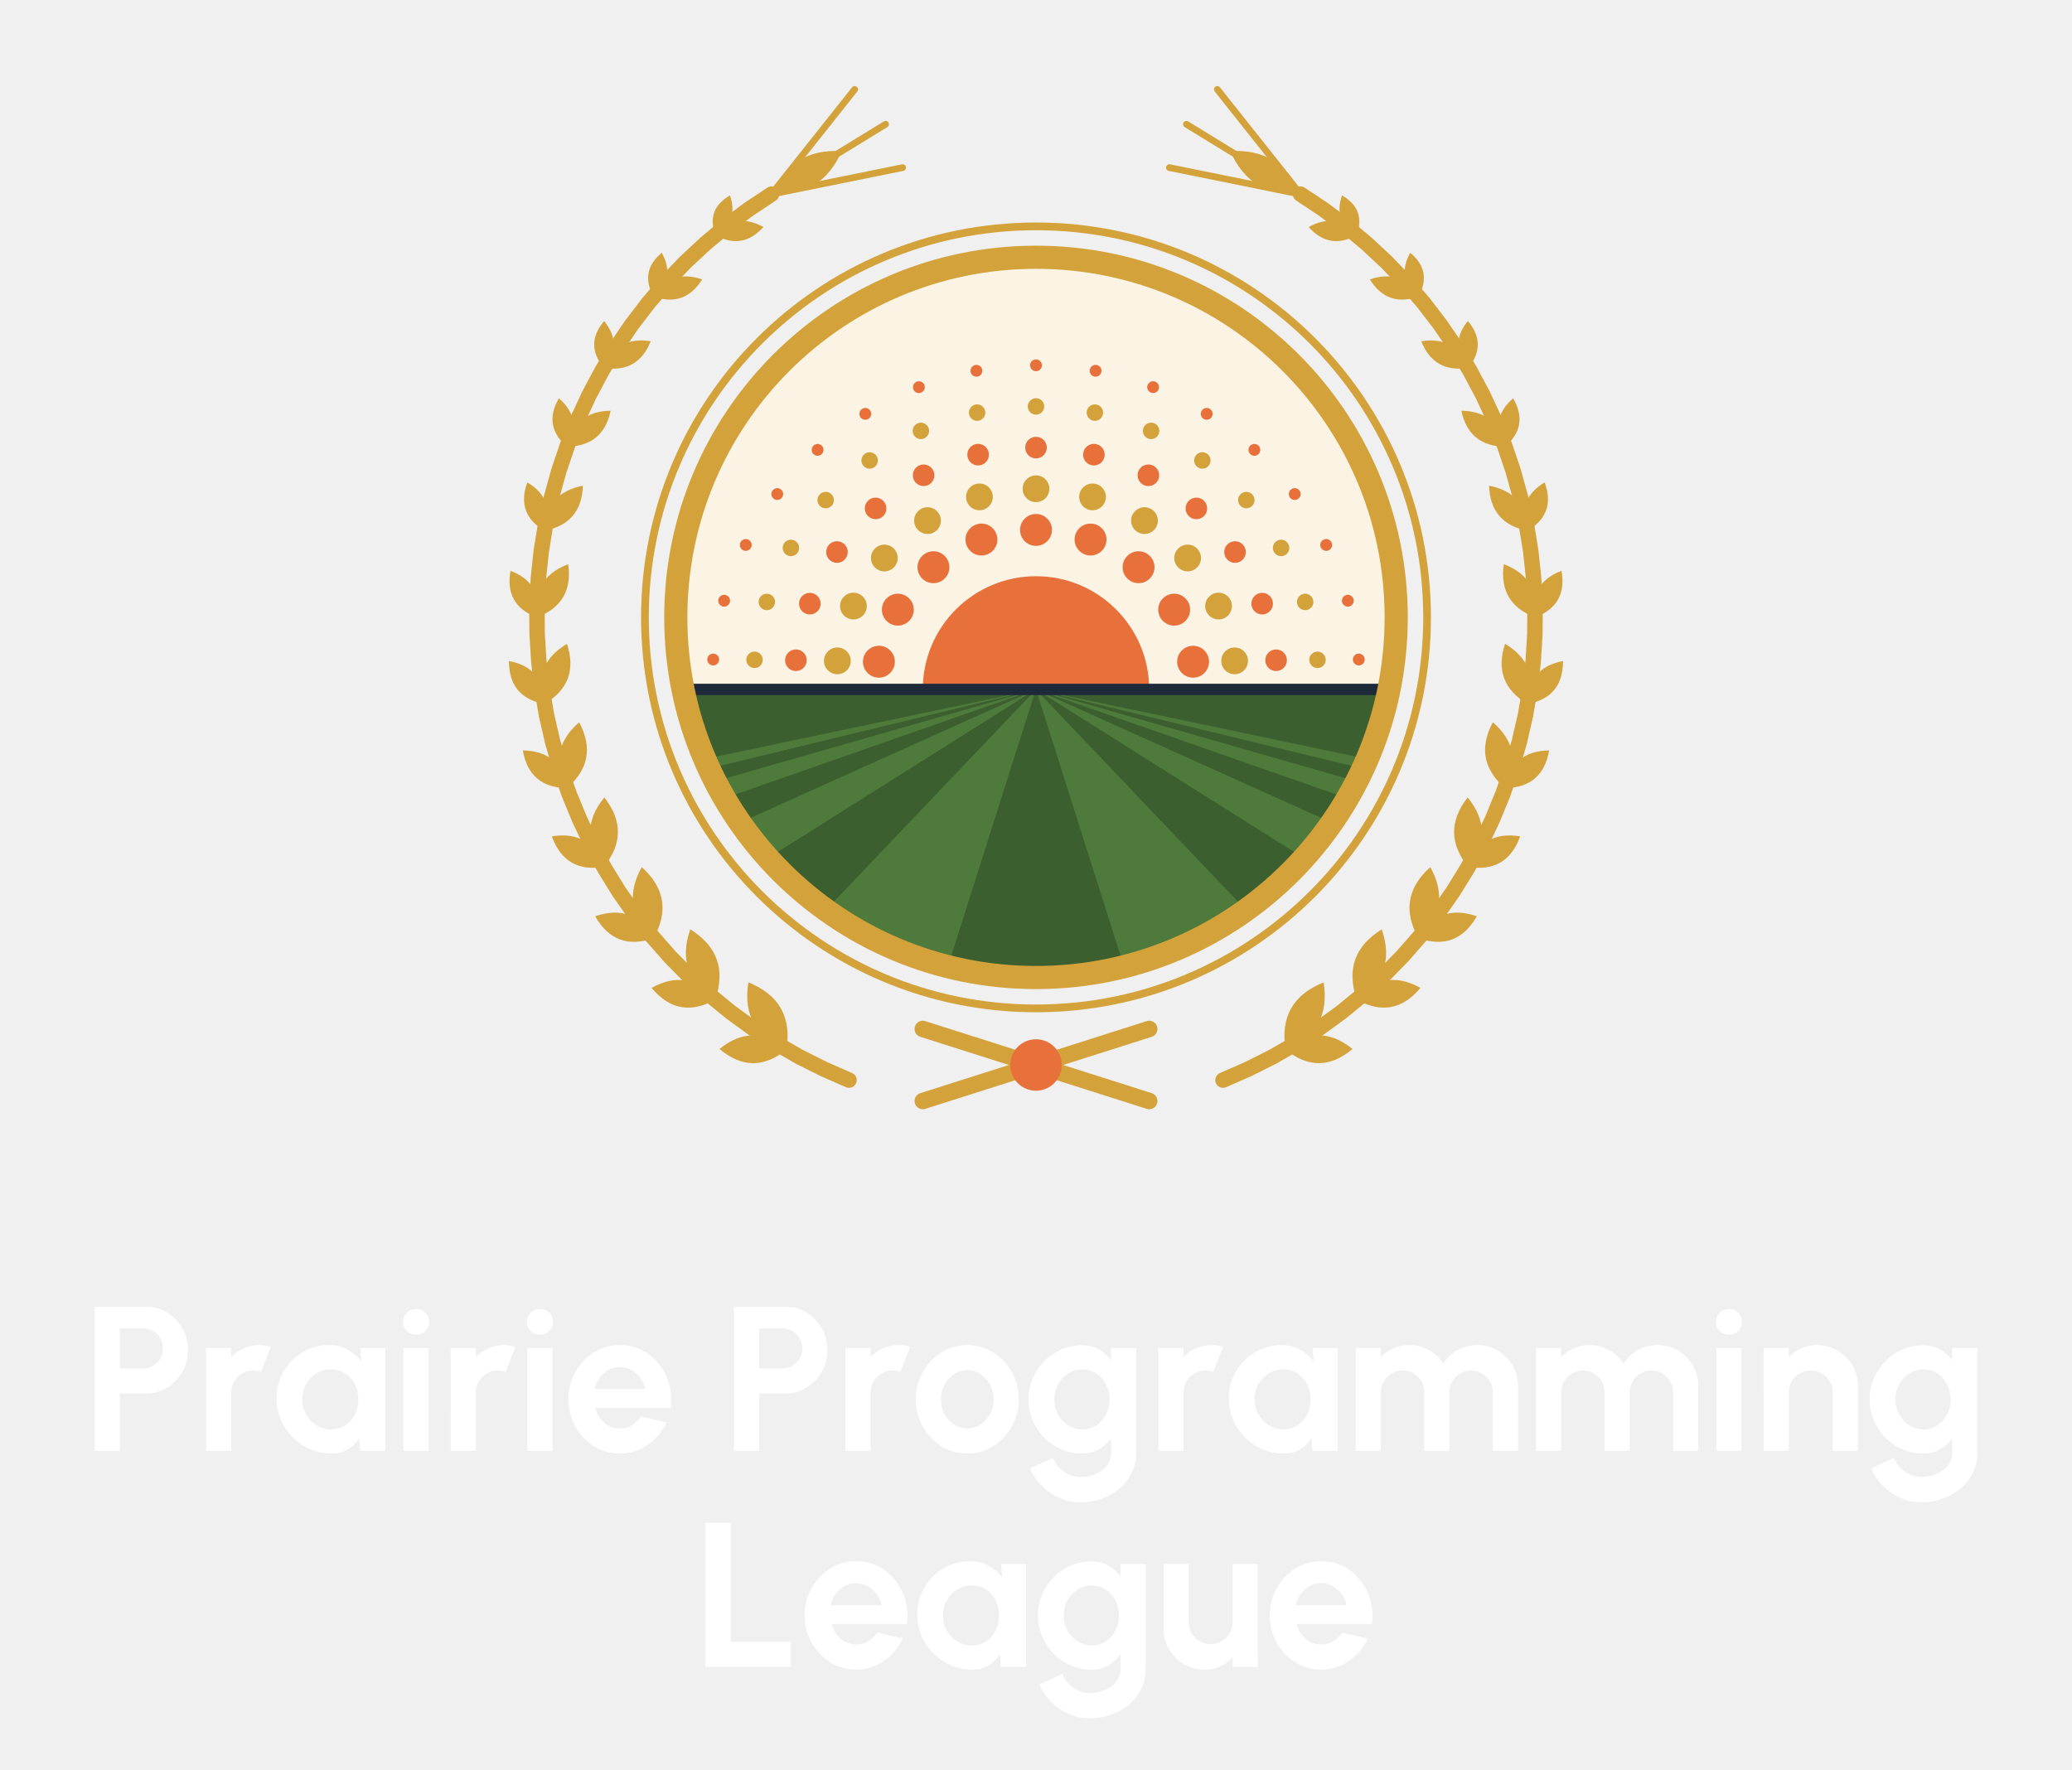
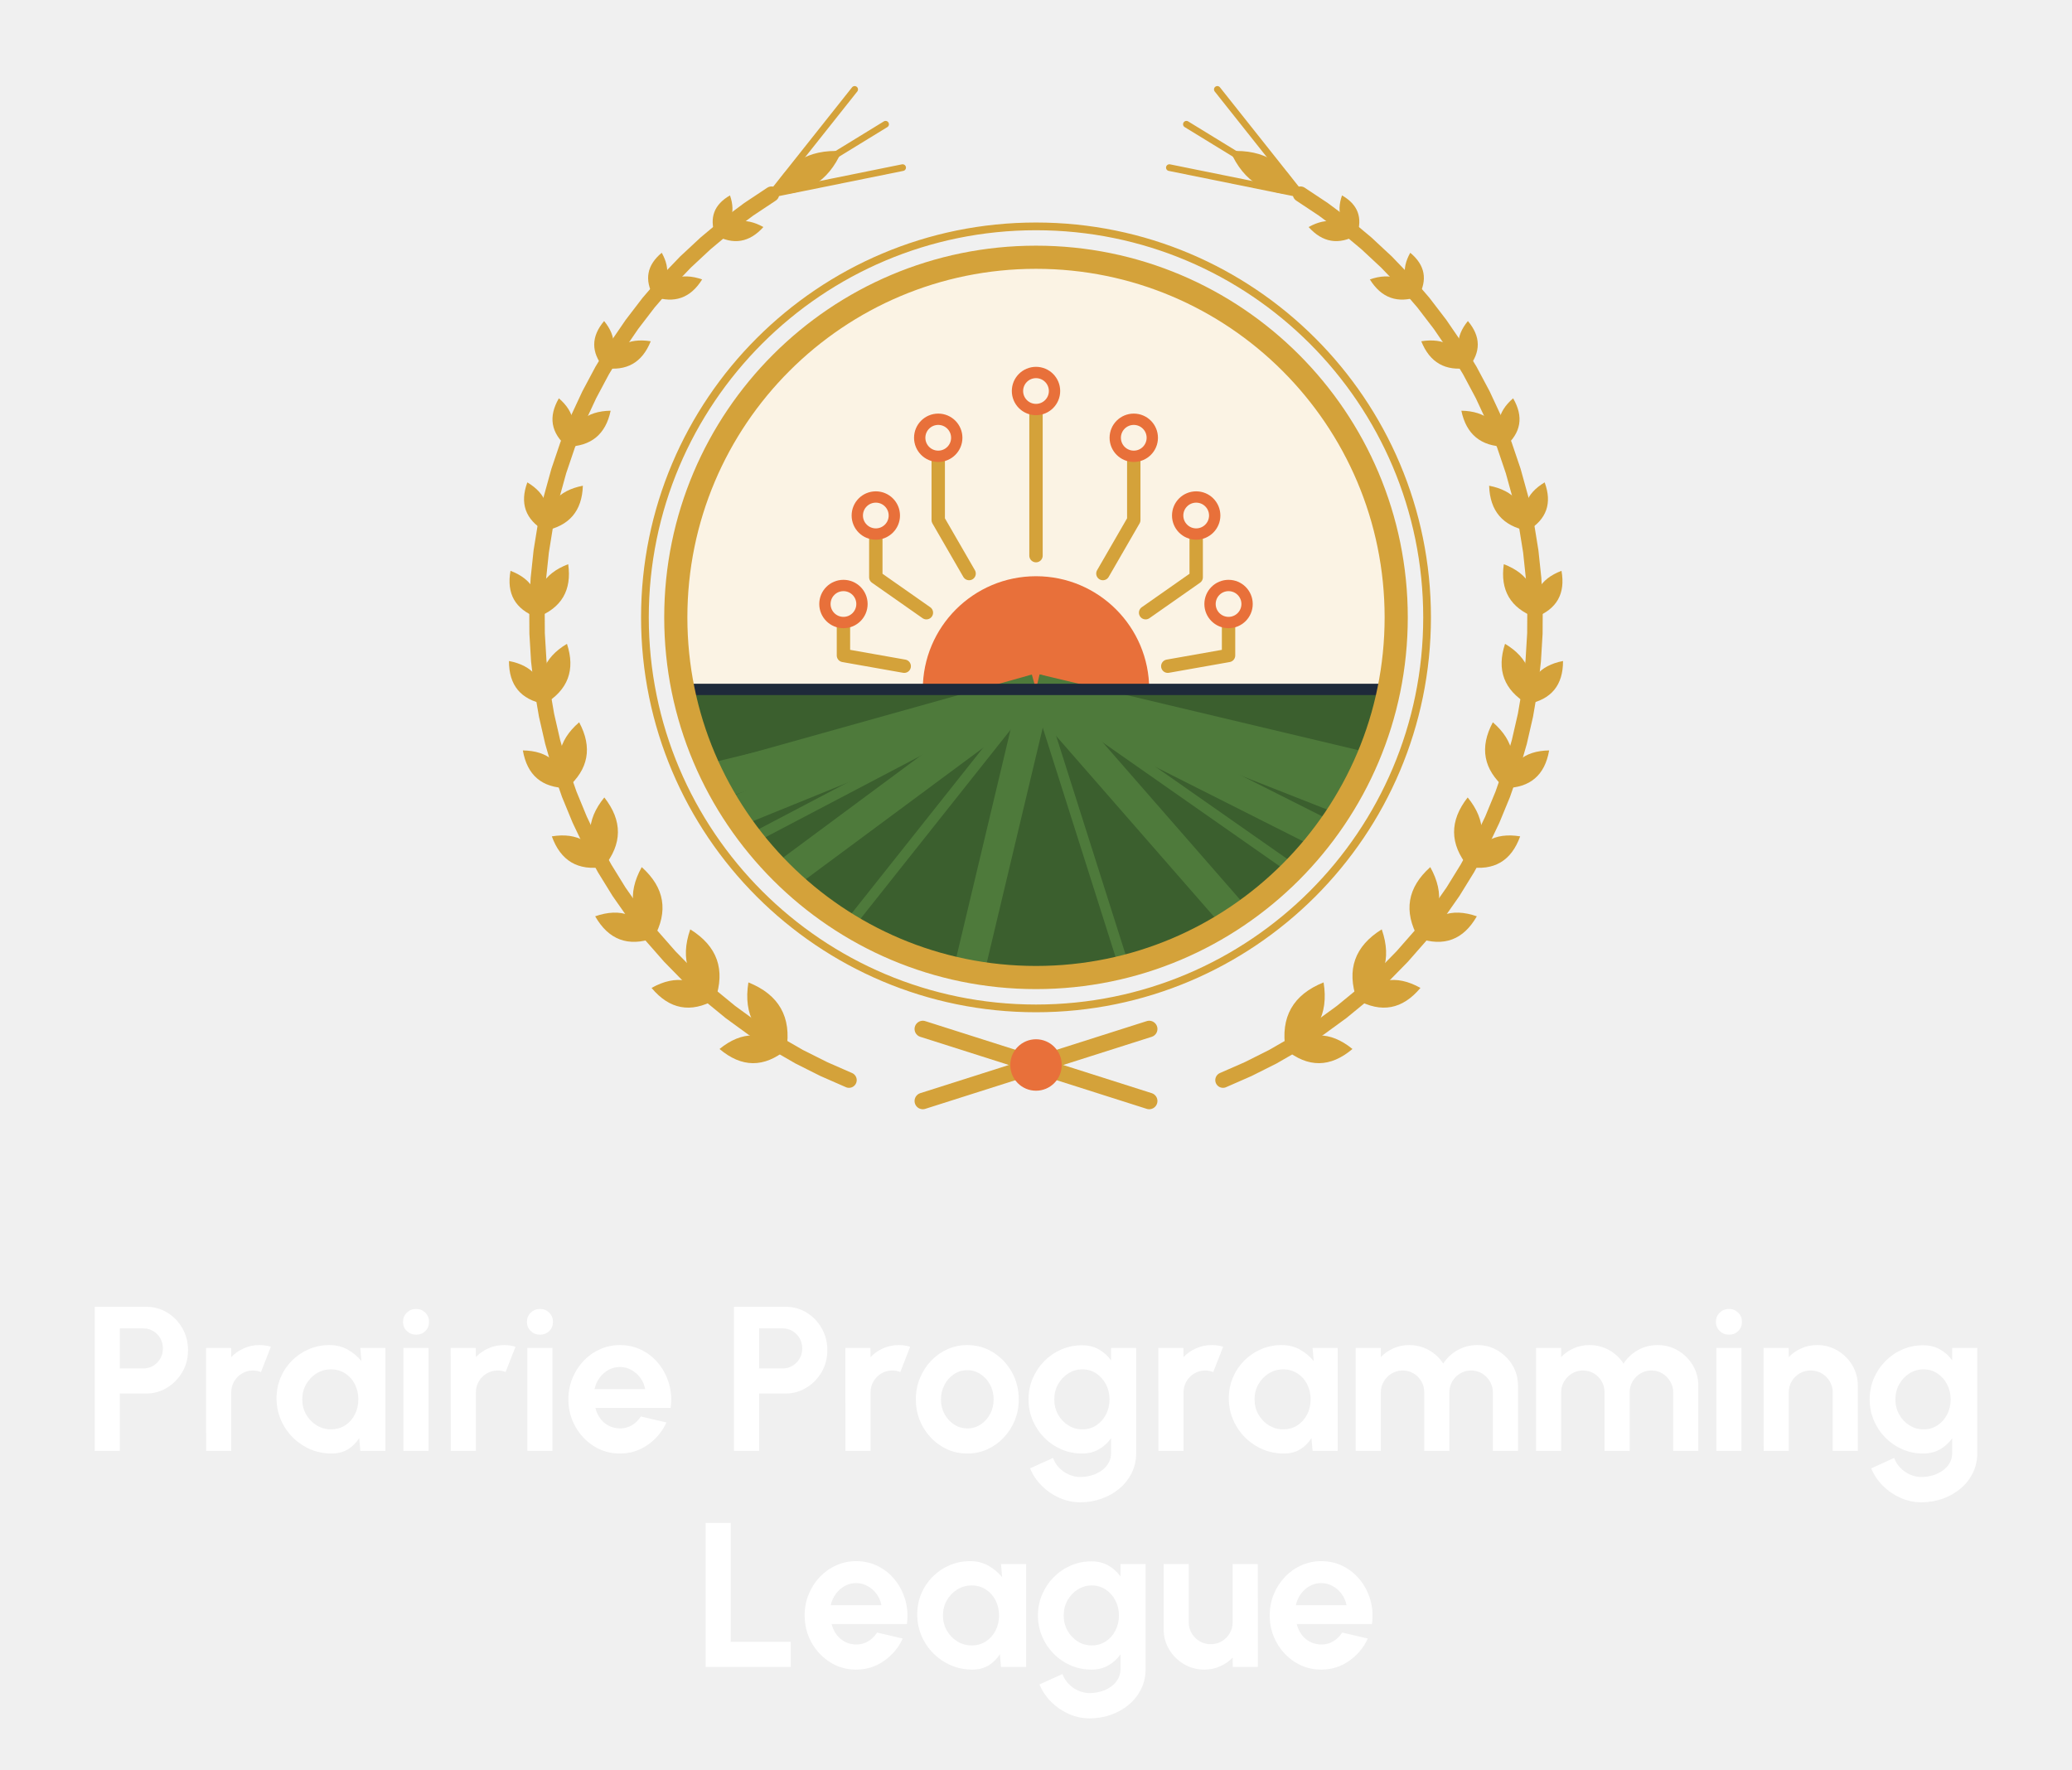
<svg xmlns="http://www.w3.org/2000/svg" viewBox="0 0 402.66 344" width="402.66" height="344" role="img" aria-label="Prairie Programming League">
  <g transform="translate(81.33 0)">
    <path d="M83.66 209.94 L78.78 207.8 L74.01 205.41 L69.39 202.75 L64.92 199.84 L60.61 196.7 L56.49 193.32 L52.56 189.72 L48.83 185.91 L45.31 181.9 L42.03 177.7 L38.97 173.33 L36.17 168.79 L33.61 164.11 L31.32 159.3 L29.29 154.37 L27.54 149.33 L26.07 144.2 L24.88 139.01 L23.98 133.75 L23.37 128.45 L23.05 123.13 L23.02 117.8 L23.29 112.47 L23.85 107.17 L24.7 101.91 L25.84 96.7 L27.26 91.56 L28.97 86.51 L30.94 81.55 L33.19 76.72 L35.7 72.01 L38.47 67.45 L41.48 63.05 L44.72 58.82 L48.2 54.78 L51.89 50.93 L55.79 47.3 L59.88 43.88 L64.16 40.69 L68.6 37.74" fill="none" stroke="#D4A23A" stroke-width="3" stroke-linecap="round" />
    <path d="M71.5 204Q73.03 194.52 64.11 190.95Q62.58 200.43 71.5 204Z" fill="#D4A23A" />
    <path d="M71.5 204Q65.05 198.55 58.5 203.89Q64.95 209.35 71.5 204Z" fill="#D4A23A" />
    <path d="M57.65 194.31Q60.7 185.54 52.81 180.64Q49.76 189.41 57.65 194.31Z" fill="#D4A23A" />
    <path d="M57.65 194.31Q52.42 188.03 45.29 192.02Q50.52 198.29 57.65 194.31Z" fill="#D4A23A" />
    <path d="M45.69 182.35Q50.06 174.52 43.38 168.54Q39.02 176.37 45.69 182.35Z" fill="#D4A23A" />
    <path d="M45.69 182.35Q41.78 175.5 34.33 178.1Q38.25 184.95 45.69 182.35Z" fill="#D4A23A" />
    <path d="M36 168.5Q41.45 161.8 36.11 155Q30.65 161.7 36 168.5Z" fill="#D4A23A" />
    <path d="M36 168.5Q33.42 161.34 25.91 162.56Q28.49 169.72 36 168.5Z" fill="#D4A23A" />
    <path d="M28.85 153.18Q35.15 147.73 31.22 140.39Q24.92 145.84 28.85 153.18Z" fill="#D4A23A" />
    <path d="M28.85 153.18Q27.61 145.96 20.28 145.86Q21.53 153.08 28.85 153.18Z" fill="#D4A23A" />
    <path d="M24.47 136.84Q31.35 132.74 28.85 125.14Q21.98 129.24 24.47 136.84Z" fill="#D4A23A" />
    <path d="M24.47 136.84Q24.5 129.8 17.58 128.48Q17.56 135.53 24.47 136.84Z" fill="#D4A23A" />
    <path d="M23 120Q30.18 117.27 29.09 109.66Q21.91 112.39 23 120Z" fill="#D4A23A" />
    <path d="M23 120Q24.2 113.35 17.88 110.95Q16.68 117.6 23 120Z" fill="#D4A23A" />
    <path d="M24.47 103.16Q31.71 101.77 31.94 94.41Q24.71 95.8 24.47 103.16Z" fill="#D4A23A" />
    <path d="M24.47 103.16Q26.71 97.08 21.15 93.76Q18.91 99.84 24.47 103.16Z" fill="#D4A23A" />
    <path d="M28.85 86.82Q35.89 86.72 37.34 79.83Q30.3 79.93 28.85 86.82Z" fill="#D4A23A" />
    <path d="M28.85 86.82Q31.97 81.47 27.28 77.42Q24.16 82.78 28.85 86.82Z" fill="#D4A23A" />
    <path d="M36 71.5Q42.63 72.57 45.13 66.33Q38.5 65.26 36 71.5Z" fill="#D4A23A" />
    <path d="M36 71.5Q39.82 66.98 36.07 62.4Q32.26 66.92 36 71.5Z" fill="#D4A23A" />
    <path d="M45.69 57.65Q51.74 59.75 55.12 54.31Q49.07 52.21 45.69 57.65Z" fill="#D4A23A" />
    <path d="M45.69 57.65Q50.02 54.04 47.27 49.13Q42.94 52.73 45.69 57.65Z" fill="#D4A23A" />
    <path d="M57.65 45.69Q62.96 48.66 67.02 44.13Q61.71 41.16 57.65 45.69Z" fill="#D4A23A" />
    <path d="M57.65 45.69Q62.29 43.04 60.53 37.98Q55.89 40.64 57.65 45.69Z" fill="#D4A23A" />
    <path d="M68.6 37.74Q78.34 38.33 82.24 29.38Q72.49 28.78 68.6 37.74Z" fill="#D4A23A" />
    <line x1="68.6" y1="37.74" x2="84.76" y2="17.38" stroke="#D4A23A" stroke-width="1.3" stroke-linecap="round" />
    <line x1="68.6" y1="37.74" x2="90.77" y2="24.15" stroke="#D4A23A" stroke-width="1.3" stroke-linecap="round" />
    <line x1="68.6" y1="37.74" x2="94.08" y2="32.58" stroke="#D4A23A" stroke-width="1.3" stroke-linecap="round" />
    <path d="M156.34 209.94 L161.22 207.8 L165.99 205.41 L170.61 202.75 L175.08 199.84 L179.39 196.7 L183.51 193.32 L187.44 189.72 L191.17 185.91 L194.69 181.9 L197.97 177.7 L201.03 173.33 L203.83 168.79 L206.39 164.11 L208.68 159.3 L210.71 154.37 L212.46 149.33 L213.93 144.2 L215.12 139.01 L216.02 133.75 L216.63 128.45 L216.95 123.13 L216.98 117.8 L216.71 112.47 L216.15 107.17 L215.3 101.91 L214.16 96.7 L212.74 91.56 L211.03 86.51 L209.06 81.55 L206.81 76.72 L204.3 72.01 L201.53 67.45 L198.52 63.05 L195.28 58.82 L191.8 54.78 L188.11 50.93 L184.21 47.3 L180.12 43.88 L175.84 40.69 L171.4 37.74" fill="none" stroke="#D4A23A" stroke-width="3" stroke-linecap="round" />
    <path d="M168.5 204Q177.42 200.43 175.89 190.95Q166.97 194.52 168.5 204Z" fill="#D4A23A" />
    <path d="M168.5 204Q175.05 209.35 181.5 203.89Q174.95 198.55 168.5 204Z" fill="#D4A23A" />
    <path d="M182.35 194.31Q190.24 189.41 187.19 180.64Q179.3 185.54 182.35 194.31Z" fill="#D4A23A" />
    <path d="M182.35 194.31Q189.48 198.29 194.71 192.02Q187.58 188.03 182.35 194.31Z" fill="#D4A23A" />
    <path d="M194.31 182.35Q200.98 176.37 196.62 168.54Q189.94 174.52 194.31 182.35Z" fill="#D4A23A" />
    <path d="M194.31 182.35Q201.75 184.95 205.67 178.1Q198.22 175.5 194.31 182.35Z" fill="#D4A23A" />
    <path d="M204 168.5Q209.35 161.7 203.89 155Q198.55 161.8 204 168.5Z" fill="#D4A23A" />
    <path d="M204 168.5Q211.51 169.72 214.09 162.56Q206.58 161.34 204 168.5Z" fill="#D4A23A" />
    <path d="M211.15 153.18Q215.08 145.84 208.78 140.39Q204.85 147.73 211.15 153.18Z" fill="#D4A23A" />
    <path d="M211.15 153.18Q218.47 153.08 219.72 145.86Q212.39 145.96 211.15 153.18Z" fill="#D4A23A" />
    <path d="M215.53 136.84Q218.02 129.24 211.15 125.14Q208.65 132.74 215.53 136.84Z" fill="#D4A23A" />
    <path d="M215.53 136.84Q222.44 135.53 222.42 128.48Q215.5 129.8 215.53 136.84Z" fill="#D4A23A" />
    <path d="M217 120Q218.09 112.39 210.91 109.66Q209.82 117.27 217 120Z" fill="#D4A23A" />
    <path d="M217 120Q223.32 117.6 222.12 110.95Q215.8 113.35 217 120Z" fill="#D4A23A" />
    <path d="M215.53 103.16Q215.29 95.8 208.06 94.41Q208.29 101.77 215.53 103.16Z" fill="#D4A23A" />
    <path d="M215.53 103.16Q221.09 99.84 218.85 93.76Q213.29 97.08 215.53 103.16Z" fill="#D4A23A" />
    <path d="M211.15 86.82Q209.7 79.93 202.66 79.83Q204.11 86.72 211.15 86.82Z" fill="#D4A23A" />
    <path d="M211.15 86.82Q215.84 82.78 212.72 77.42Q208.03 81.47 211.15 86.82Z" fill="#D4A23A" />
    <path d="M204 71.5Q201.5 65.26 194.87 66.33Q197.37 72.57 204 71.5Z" fill="#D4A23A" />
    <path d="M204 71.5Q207.74 66.92 203.93 62.4Q200.18 66.98 204 71.5Z" fill="#D4A23A" />
    <path d="M194.31 57.65Q190.93 52.21 184.88 54.31Q188.26 59.75 194.31 57.65Z" fill="#D4A23A" />
    <path d="M194.31 57.65Q197.06 52.73 192.73 49.13Q189.98 54.04 194.31 57.65Z" fill="#D4A23A" />
    <path d="M182.35 45.69Q178.29 41.16 172.98 44.13Q177.04 48.66 182.35 45.69Z" fill="#D4A23A" />
    <path d="M182.35 45.69Q184.11 40.64 179.47 37.98Q177.71 43.04 182.35 45.69Z" fill="#D4A23A" />
    <path d="M171.4 37.74Q167.51 28.78 157.76 29.38Q161.66 38.33 171.4 37.74Z" fill="#D4A23A" />
    <line x1="171.4" y1="37.74" x2="145.92" y2="32.58" stroke="#D4A23A" stroke-width="1.3" stroke-linecap="round" />
    <line x1="171.4" y1="37.74" x2="149.23" y2="24.15" stroke="#D4A23A" stroke-width="1.3" stroke-linecap="round" />
    <line x1="171.4" y1="37.74" x2="155.24" y2="17.38" stroke="#D4A23A" stroke-width="1.3" stroke-linecap="round" />
    <path d="M98 214 L142 200 M142 214 L98 200" stroke="#D4A23A" stroke-width="3.2" stroke-linecap="round" />
    <circle cx="120" cy="207" r="5" fill="#E8703A" />
    <clipPath id="ppl-disc">
      <circle cx="120" cy="120" r="70" />
    </clipPath>
    <g clip-path="url(#ppl-disc)">
      <rect x="40" y="40" width="160" height="160" fill="#FBF3E4" />
      <circle cx="120" cy="134" r="22" fill="#E8703A" />
-       <circle cx="89.47" cy="128.62" r="3.1" fill="#E8703A" />
-       <circle cx="93.15" cy="118.5" r="3.1" fill="#E8703A" />
-       <circle cx="100.07" cy="110.25" r="3.1" fill="#E8703A" />
-       <circle cx="109.4" cy="104.87" r="3.1" fill="#E8703A" />
-       <circle cx="120" cy="103" r="3.1" fill="#E8703A" />
-       <circle cx="130.6" cy="104.87" r="3.1" fill="#E8703A" />
-       <circle cx="139.93" cy="110.25" r="3.1" fill="#E8703A" />
-       <circle cx="146.85" cy="118.5" r="3.1" fill="#E8703A" />
-       <circle cx="150.53" cy="128.62" r="3.1" fill="#E8703A" />
-       <circle cx="81.4" cy="128.45" r="2.6" fill="#D4A23A" />
-       <circle cx="84.52" cy="117.8" r="2.6" fill="#D4A23A" />
-       <circle cx="90.53" cy="108.46" r="2.6" fill="#D4A23A" />
-       <circle cx="98.92" cy="101.19" r="2.6" fill="#D4A23A" />
-       <circle cx="109.01" cy="96.58" r="2.6" fill="#D4A23A" />
-       <circle cx="120" cy="95" r="2.6" fill="#D4A23A" />
-       <circle cx="130.99" cy="96.58" r="2.6" fill="#D4A23A" />
-       <circle cx="141.08" cy="101.19" r="2.6" fill="#D4A23A" />
-       <circle cx="149.47" cy="108.46" r="2.6" fill="#D4A23A" />
-       <circle cx="155.48" cy="117.8" r="2.6" fill="#D4A23A" />
-       <circle cx="158.6" cy="128.45" r="2.6" fill="#D4A23A" />
-       <circle cx="73.34" cy="128.33" r="2.1" fill="#E8703A" />
-       <circle cx="76.05" cy="117.33" r="2.1" fill="#E8703A" />
-       <circle cx="81.32" cy="107.3" r="2.1" fill="#E8703A" />
-       <circle cx="88.83" cy="98.82" r="2.1" fill="#E8703A" />
-       <circle cx="98.16" cy="92.38" r="2.1" fill="#E8703A" />
-       <circle cx="108.75" cy="88.37" r="2.1" fill="#E8703A" />
-       <circle cx="120" cy="87" r="2.1" fill="#E8703A" />
-       <circle cx="131.25" cy="88.37" r="2.1" fill="#E8703A" />
-       <circle cx="141.84" cy="92.38" r="2.1" fill="#E8703A" />
-       <circle cx="151.17" cy="98.82" r="2.1" fill="#E8703A" />
-       <circle cx="158.68" cy="107.3" r="2.1" fill="#E8703A" />
-       <circle cx="163.95" cy="117.33" r="2.1" fill="#E8703A" />
-       <circle cx="166.66" cy="128.33" r="2.1" fill="#E8703A" />
-       <circle cx="65.3" cy="128.25" r="1.6" fill="#D4A23A" />
-       <circle cx="67.69" cy="117" r="1.6" fill="#D4A23A" />
-       <circle cx="72.37" cy="106.5" r="1.6" fill="#D4A23A" />
-       <circle cx="79.13" cy="97.2" r="1.6" fill="#D4A23A" />
-       <circle cx="87.67" cy="89.5" r="1.6" fill="#D4A23A" />
-       <circle cx="97.63" cy="83.75" r="1.6" fill="#D4A23A" />
-       <circle cx="108.56" cy="80.2" r="1.6" fill="#D4A23A" />
-       <circle cx="120" cy="79" r="1.6" fill="#D4A23A" />
-       <circle cx="131.44" cy="80.2" r="1.6" fill="#D4A23A" />
-       <circle cx="142.37" cy="83.75" r="1.6" fill="#D4A23A" />
-       <circle cx="152.33" cy="89.5" r="1.6" fill="#D4A23A" />
-       <circle cx="160.87" cy="97.2" r="1.6" fill="#D4A23A" />
-       <circle cx="167.63" cy="106.5" r="1.6" fill="#D4A23A" />
-       <circle cx="172.31" cy="117" r="1.6" fill="#D4A23A" />
-       <circle cx="174.7" cy="128.25" r="1.6" fill="#D4A23A" />
-       <circle cx="57.27" cy="128.19" r="1.15" fill="#E8703A" />
-       <circle cx="59.4" cy="116.76" r="1.15" fill="#E8703A" />
-       <circle cx="63.6" cy="105.92" r="1.15" fill="#E8703A" />
-       <circle cx="69.72" cy="96.03" r="1.15" fill="#E8703A" />
-       <circle cx="77.56" cy="87.44" r="1.15" fill="#E8703A" />
-       <circle cx="86.83" cy="80.44" r="1.15" fill="#E8703A" />
-       <circle cx="97.24" cy="75.25" r="1.15" fill="#E8703A" />
-       <circle cx="108.42" cy="72.07" r="1.15" fill="#E8703A" />
-       <circle cx="120" cy="71" r="1.15" fill="#E8703A" />
-       <circle cx="131.58" cy="72.07" r="1.15" fill="#E8703A" />
-       <circle cx="142.76" cy="75.25" r="1.15" fill="#E8703A" />
-       <circle cx="153.17" cy="80.44" r="1.15" fill="#E8703A" />
-       <circle cx="162.44" cy="87.44" r="1.15" fill="#E8703A" />
-       <circle cx="170.28" cy="96.03" r="1.15" fill="#E8703A" />
-       <circle cx="176.4" cy="105.92" r="1.15" fill="#E8703A" />
-       <circle cx="180.6" cy="116.76" r="1.15" fill="#E8703A" />
-       <circle cx="182.73" cy="128.19" r="1.15" fill="#E8703A" />
+       <path d="M94.39 129.49L82.58 127.4L82.58 117.4" fill="none" stroke="#D4A23A" stroke-width="2.6" stroke-linejoin="round" stroke-linecap="round" />
+       <circle cx="82.58" cy="117.4" r="3.6" fill="#FBF3E4" stroke="#E8703A" stroke-width="2.2" />
+       <path d="M98.7 119.09L88.87 112.2L88.87 100.2" fill="none" stroke="#D4A23A" stroke-width="2.6" stroke-linejoin="round" stroke-linecap="round" />
+       <circle cx="88.87" cy="100.2" r="3.6" fill="#FBF3E4" stroke="#E8703A" stroke-width="2.2" />
+       <path d="M107 111.48L101 101.09L101 85.09" fill="none" stroke="#D4A23A" stroke-width="2.6" stroke-linejoin="round" stroke-linecap="round" />
+       <circle cx="101" cy="85.09" r="3.6" fill="#FBF3E4" stroke="#E8703A" stroke-width="2.2" />
+       <path d="M120 108L120 96L120 76" fill="none" stroke="#D4A23A" stroke-width="2.6" stroke-linejoin="round" stroke-linecap="round" />
+       <circle cx="120" cy="76" r="3.6" fill="#FBF3E4" stroke="#E8703A" stroke-width="2.2" />
+       <path d="M133 111.48L139 101.09L139 85.09" fill="none" stroke="#D4A23A" stroke-width="2.6" stroke-linejoin="round" stroke-linecap="round" />
+       <circle cx="139" cy="85.09" r="3.6" fill="#FBF3E4" stroke="#E8703A" stroke-width="2.2" />
+       <path d="M141.3 119.09L151.13 112.2L151.13 100.2" fill="none" stroke="#D4A23A" stroke-width="2.6" stroke-linejoin="round" stroke-linecap="round" />
+       <circle cx="151.13" cy="100.2" r="3.6" fill="#FBF3E4" stroke="#E8703A" stroke-width="2.2" />
+       <path d="M145.61 129.49L157.42 127.4L157.42 117.4" fill="none" stroke="#D4A23A" stroke-width="2.6" stroke-linejoin="round" stroke-linecap="round" />
+       <circle cx="157.42" cy="117.4" r="3.6" fill="#FBF3E4" stroke="#E8703A" stroke-width="2.2" />
+       <path d="M96.44 144.99L85.56 150.06L75.56 150.06" fill="none" stroke="#D4A23A" stroke-width="2.6" stroke-linejoin="round" stroke-linecap="round" />
+       <circle cx="75.56" cy="150.06" r="3.6" fill="#FBF3E4" stroke="#E8703A" stroke-width="2.2" />
+       <path d="M143.56 144.99L154.44 150.06L164.44 150.06" fill="none" stroke="#D4A23A" stroke-width="2.6" stroke-linejoin="round" stroke-linecap="round" />
+       <circle cx="164.44" cy="150.06" r="3.6" fill="#FBF3E4" stroke="#E8703A" stroke-width="2.2" />
+       <path d="M105.09 155.3L98.2 165.13L84.2 165.13" fill="none" stroke="#D4A23A" stroke-width="2.6" stroke-linejoin="round" stroke-linecap="round" />
+       <circle cx="84.2" cy="165.13" r="3.6" fill="#FBF3E4" stroke="#E8703A" stroke-width="2.2" />
+       <path d="M134.91 155.3L141.8 165.13L155.8 165.13" fill="none" stroke="#D4A23A" stroke-width="2.6" stroke-linejoin="round" stroke-linecap="round" />
+       <circle cx="155.8" cy="165.13" r="3.6" fill="#FBF3E4" stroke="#E8703A" stroke-width="2.2" />
      <rect x="40" y="134" width="160" height="70" fill="#3B5F2E" />
-       <path d="M120 134 L-560 260 L-480 260Z" fill="#3B5F2E" />
-       <path d="M120 134 L-480 260 L-400 260Z" fill="#4E7A3B" />
-       <path d="M120 134 L-400 260 L-320 260Z" fill="#3B5F2E" />
-       <path d="M120 134 L-320 260 L-240 260Z" fill="#4E7A3B" />
-       <path d="M120 134 L-240 260 L-160 260Z" fill="#3B5F2E" />
-       <path d="M120 134 L-160 260 L-80 260Z" fill="#4E7A3B" />
-       <path d="M120 134 L-80 260 L0 260Z" fill="#3B5F2E" />
-       <path d="M120 134 L0 260 L80 260Z" fill="#4E7A3B" />
-       <path d="M120 134 L80 260 L160 260Z" fill="#3B5F2E" />
-       <path d="M120 134 L160 260 L240 260Z" fill="#4E7A3B" />
-       <path d="M120 134 L240 260 L320 260Z" fill="#3B5F2E" />
-       <path d="M120 134 L320 260 L400 260Z" fill="#4E7A3B" />
-       <path d="M120 134 L400 260 L480 260Z" fill="#3B5F2E" />
-       <path d="M120 134 L480 260 L560 260Z" fill="#4E7A3B" />
-       <path d="M120 134 L560 260 L640 260Z" fill="#3B5F2E" />
-       <path d="M120 134 L640 260 L720 260Z" fill="#4E7A3B" />
+       <path d="M120 134 L-400 260" stroke="#4E7A3B" stroke-width="2" />
+       <path d="M120 134 L-330 260" stroke="#4E7A3B" stroke-width="6" />
+       <path d="M120 134 L-260 260" stroke="#4E7A3B" stroke-width="2" />
+       <path d="M120 134 L-190 260" stroke="#4E7A3B" stroke-width="6" />
+       <path d="M120 134 L-120 260" stroke="#4E7A3B" stroke-width="2" />
+       <path d="M120 134 L-50 260" stroke="#4E7A3B" stroke-width="6" />
+       <path d="M120 134 L20 260" stroke="#4E7A3B" stroke-width="2" />
+       <path d="M120 134 L90 260" stroke="#4E7A3B" stroke-width="6" />
+       <path d="M120 134 L160 260" stroke="#4E7A3B" stroke-width="2" />
+       <path d="M120 134 L230 260" stroke="#4E7A3B" stroke-width="6" />
+       <path d="M120 134 L300 260" stroke="#4E7A3B" stroke-width="2" />
+       <path d="M120 134 L370 260" stroke="#4E7A3B" stroke-width="6" />
+       <path d="M120 134 L440 260" stroke="#4E7A3B" stroke-width="2" />
+       <path d="M120 134 L510 260" stroke="#4E7A3B" stroke-width="6" />
+       <path d="M120 134 L580 260" stroke="#4E7A3B" stroke-width="2" />
+       <path d="M120 134 L650 260" stroke="#4E7A3B" stroke-width="6" />
      <path d="M40 134 H200" stroke="#1E2A3A" stroke-width="2.2" />
    </g>
    <circle cx="120" cy="120" r="70" fill="none" stroke="#D4A23A" stroke-width="4.5" />
    <circle cx="120" cy="120" r="76" fill="none" stroke="#D4A23A" stroke-width="1.5" />
  </g>
  <path d="M18.4 282.0V254.0H28.4Q30.68 254.0 32.53 255.14Q34.38 256.28 35.46 258.2Q36.54 260.12 36.54 262.42Q36.54 264.78 35.43 266.69Q34.32 268.6 32.46 269.73Q30.6 270.86 28.4 270.86H23.28V282.0ZM23.28 265.98H27.88Q28.92 265.98 29.78 265.46Q30.64 264.94 31.15 264.06Q31.66 263.18 31.66 262.1Q31.66 261.0 31.15 260.12Q30.64 259.24 29.78 258.72Q28.92 258.2 27.88 258.2H23.28ZM40.06 282.0 40.04 262.0H44.92L44.94 263.78Q45.96 262.7 47.38 262.07Q48.8 261.44 50.44 261.44Q51.54 261.44 52.64 261.76L50.72 266.68Q49.96 266.38 49.2 266.38Q48.02 266.38 47.05 266.95Q46.08 267.52 45.51 268.49Q44.94 269.46 44.94 270.64V282.0ZM70.02 262.0H74.9V282.0H70.02L69.8 279.52Q68.98 280.86 67.63 281.69Q66.28 282.52 64.44 282.52Q62.22 282.52 60.28 281.68Q58.34 280.84 56.87 279.36Q55.4 277.88 54.57 275.94Q53.74 274.0 53.74 271.78Q53.74 269.64 54.53 267.76Q55.32 265.88 56.74 264.46Q58.16 263.04 60.02 262.24Q61.88 261.44 64.02 261.44Q66.0 261.44 67.57 262.32Q69.14 263.2 70.24 264.56ZM64.32 277.82Q65.88 277.82 67.08 277.04Q68.28 276.26 68.96 274.93Q69.64 273.6 69.64 272.0Q69.64 270.38 68.96 269.05Q68.28 267.72 67.07 266.94Q65.86 266.16 64.32 266.16Q62.78 266.16 61.51 266.95Q60.24 267.74 59.49 269.06Q58.74 270.38 58.74 272.0Q58.74 273.62 59.5 274.94Q60.26 276.26 61.53 277.04Q62.8 277.82 64.32 277.82ZM78.4 262.0H83.28V282.0H78.4ZM80.88 259.42Q79.8 259.42 79.06 258.71Q78.32 258.0 78.32 256.92Q78.32 255.86 79.06 255.14Q79.8 254.42 80.86 254.42Q81.92 254.42 82.65 255.14Q83.38 255.86 83.38 256.92Q83.38 258.0 82.66 258.71Q81.94 259.42 80.88 259.42ZM87.6 282.0 87.58 262.0H92.46L92.48 263.78Q93.5 262.7 94.92 262.07Q96.34 261.44 97.98 261.44Q99.08 261.44 100.18 261.76L98.26 266.68Q97.5 266.38 96.74 266.38Q95.56 266.38 94.59 266.95Q93.62 267.52 93.05 268.49Q92.48 269.46 92.48 270.64V282.0ZM102.48 262.0H107.36V282.0H102.48ZM104.96 259.42Q103.88 259.42 103.14 258.71Q102.4 258.0 102.4 256.92Q102.4 255.86 103.14 255.14Q103.88 254.42 104.94 254.42Q106.0 254.42 106.73 255.14Q107.46 255.86 107.46 256.92Q107.46 258.0 106.74 258.71Q106.02 259.42 104.96 259.42ZM120.46 282.52Q117.7 282.52 115.43 281.1Q113.16 279.68 111.81 277.28Q110.46 274.88 110.46 271.98Q110.46 269.8 111.24 267.89Q112.02 265.98 113.39 264.53Q114.76 263.08 116.58 262.26Q118.4 261.44 120.46 261.44Q122.8 261.44 124.75 262.43Q126.7 263.42 128.06 265.14Q129.42 266.86 130.04 269.06Q130.66 271.26 130.32 273.66H115.7Q115.98 274.78 116.62 275.67Q117.26 276.56 118.24 277.09Q119.22 277.62 120.46 277.64Q121.74 277.66 122.79 277.03Q123.84 276.4 124.54 275.32L129.52 276.48Q128.3 279.14 125.88 280.83Q123.46 282.52 120.46 282.52ZM115.54 270.0H125.38Q125.16 268.8 124.45 267.83Q123.74 266.86 122.7 266.28Q121.66 265.7 120.46 265.7Q119.26 265.7 118.24 266.27Q117.22 266.84 116.51 267.81Q115.8 268.78 115.54 270.0ZM142.64 282.0V254.0H152.64Q154.92 254.0 156.77 255.14Q158.62 256.28 159.7 258.2Q160.78 260.12 160.78 262.42Q160.78 264.78 159.67 266.69Q158.56 268.6 156.7 269.73Q154.84 270.86 152.64 270.86H147.52V282.0ZM147.52 265.98H152.12Q153.16 265.98 154.02 265.46Q154.88 264.94 155.39 264.06Q155.9 263.18 155.9 262.1Q155.9 261.0 155.39 260.12Q154.88 259.24 154.02 258.72Q153.16 258.2 152.12 258.2H147.52ZM164.3 282.0 164.28 262.0H169.16L169.18 263.78Q170.2 262.7 171.62 262.07Q173.04 261.44 174.68 261.44Q175.78 261.44 176.88 261.76L174.96 266.68Q174.2 266.38 173.44 266.38Q172.26 266.38 171.29 266.95Q170.32 267.52 169.75 268.49Q169.18 269.46 169.18 270.64V282.0ZM187.98 282.52Q185.22 282.52 182.95 281.1Q180.68 279.68 179.33 277.29Q177.98 274.9 177.98 272.0Q177.98 269.8 178.76 267.89Q179.54 265.98 180.91 264.53Q182.28 263.08 184.1 262.26Q185.92 261.44 187.98 261.44Q190.74 261.44 193.01 262.86Q195.28 264.28 196.63 266.68Q197.98 269.08 197.98 272.0Q197.98 274.18 197.2 276.08Q196.42 277.98 195.05 279.43Q193.68 280.88 191.87 281.7Q190.06 282.52 187.98 282.52ZM187.98 277.64Q189.44 277.64 190.6 276.86Q191.76 276.08 192.43 274.8Q193.1 273.52 193.1 272.0Q193.1 270.44 192.41 269.15Q191.72 267.86 190.55 267.09Q189.38 266.32 187.98 266.32Q186.54 266.32 185.38 267.1Q184.22 267.88 183.54 269.18Q182.86 270.48 182.86 272.0Q182.86 273.58 183.56 274.86Q184.26 276.14 185.43 276.89Q186.6 277.64 187.98 277.64ZM215.92 262.0H220.8V282.38Q220.8 284.54 219.92 286.31Q219.04 288.08 217.52 289.35Q216.0 290.62 214.04 291.31Q212.08 292.0 209.92 292.0Q207.82 292.0 205.88 291.14Q203.94 290.28 202.45 288.79Q200.96 287.3 200.18 285.4L204.64 283.38Q205.04 284.48 205.85 285.31Q206.66 286.14 207.72 286.61Q208.78 287.08 209.92 287.08Q211.08 287.08 212.15 286.76Q213.22 286.44 214.08 285.83Q214.94 285.22 215.43 284.35Q215.92 283.48 215.92 282.38V279.56Q214.98 280.88 213.56 281.7Q212.14 282.52 210.28 282.52Q208.12 282.52 206.24 281.7Q204.36 280.88 202.93 279.43Q201.5 277.98 200.69 276.08Q199.88 274.18 199.88 272.0Q199.88 269.82 200.69 267.92Q201.5 266.02 202.93 264.57Q204.36 263.12 206.24 262.3Q208.12 261.48 210.28 261.48Q212.14 261.48 213.56 262.29Q214.98 263.1 215.92 264.42ZM210.34 277.82Q211.88 277.82 213.07 277.03Q214.26 276.24 214.94 274.91Q215.62 273.58 215.62 272.0Q215.62 270.4 214.93 269.08Q214.24 267.76 213.05 266.96Q211.86 266.16 210.34 266.16Q208.84 266.16 207.6 266.95Q206.36 267.74 205.62 269.06Q204.88 270.38 204.88 272.0Q204.88 273.62 205.62 274.94Q206.36 276.26 207.6 277.04Q208.84 277.82 210.34 277.82ZM225.12 282.0 225.1 262.0H229.98L230 263.78Q231.02 262.7 232.44 262.07Q233.86 261.44 235.5 261.44Q236.6 261.44 237.7 261.76L235.78 266.68Q235.02 266.38 234.26 266.38Q233.08 266.38 232.11 266.95Q231.14 267.52 230.57 268.49Q230 269.46 230 270.64V282.0ZM255.08 262.0H259.96V282.0H255.08L254.86 279.52Q254.04 280.86 252.69 281.69Q251.34 282.52 249.5 282.52Q247.28 282.52 245.34 281.68Q243.4 280.84 241.93 279.36Q240.46 277.88 239.63 275.94Q238.8 274.0 238.8 271.78Q238.8 269.64 239.59 267.76Q240.38 265.88 241.8 264.46Q243.22 263.04 245.08 262.24Q246.94 261.44 249.08 261.44Q251.06 261.44 252.63 262.32Q254.2 263.2 255.3 264.56ZM249.38 277.82Q250.94 277.82 252.14 277.04Q253.34 276.26 254.02 274.93Q254.7 273.6 254.7 272.0Q254.7 270.38 254.02 269.05Q253.34 267.72 252.13 266.94Q250.92 266.16 249.38 266.16Q247.84 266.16 246.57 266.95Q245.3 267.74 244.55 269.06Q243.8 270.38 243.8 272.0Q243.8 273.62 244.56 274.94Q245.32 276.26 246.59 277.04Q247.86 277.82 249.38 277.82ZM263.46 282.0V262.0H268.34V263.78Q269.36 262.7 270.78 262.07Q272.2 261.44 273.84 261.44Q275.92 261.44 277.67 262.42Q279.42 263.4 280.46 265.04Q281.52 263.4 283.26 262.42Q285.0 261.44 287.08 261.44Q289.28 261.44 291.07 262.51Q292.86 263.58 293.93 265.37Q295.0 267.16 295.0 269.36V282.0H290.12V270.66Q290.12 269.5 289.55 268.53Q288.98 267.56 288.03 266.97Q287.08 266.38 285.9 266.38Q284.72 266.38 283.77 266.95Q282.82 267.52 282.24 268.48Q281.66 269.44 281.66 270.66V282.0H276.78V270.66Q276.78 269.44 276.22 268.48Q275.66 267.52 274.7 266.95Q273.74 266.38 272.56 266.38Q271.4 266.38 270.44 266.97Q269.48 267.56 268.91 268.53Q268.34 269.5 268.34 270.66V282.0ZM298.5 282.0V262.0H303.38V263.78Q304.4 262.7 305.82 262.07Q307.24 261.44 308.88 261.44Q310.96 261.44 312.71 262.42Q314.46 263.4 315.5 265.04Q316.56 263.4 318.3 262.42Q320.04 261.44 322.12 261.44Q324.32 261.44 326.11 262.51Q327.9 263.58 328.97 265.37Q330.04 267.16 330.04 269.36V282.0H325.16V270.66Q325.16 269.5 324.59 268.53Q324.02 267.56 323.07 266.97Q322.12 266.38 320.94 266.38Q319.76 266.38 318.81 266.95Q317.86 267.52 317.28 268.48Q316.7 269.44 316.7 270.66V282.0H311.82V270.66Q311.82 269.44 311.26 268.48Q310.7 267.52 309.74 266.95Q308.78 266.38 307.6 266.38Q306.44 266.38 305.48 266.97Q304.52 267.56 303.95 268.53Q303.38 269.5 303.38 270.66V282.0ZM333.54 262.0H338.42V282.0H333.54ZM336.02 259.42Q334.94 259.42 334.2 258.71Q333.46 258.0 333.46 256.92Q333.46 255.86 334.2 255.14Q334.94 254.42 336 254.42Q337.06 254.42 337.79 255.14Q338.52 255.86 338.52 256.92Q338.52 258.0 337.8 258.71Q337.08 259.42 336.02 259.42ZM361.04 269.36V282.0H356.16V270.64Q356.16 269.46 355.58 268.49Q355 267.52 354.03 266.95Q353.06 266.38 351.88 266.38Q350.7 266.38 349.73 266.95Q348.76 267.52 348.19 268.49Q347.62 269.46 347.62 270.64V282.0H342.74L342.72 262.0H347.6L347.62 263.78Q348.64 262.7 350.06 262.07Q351.48 261.44 353.12 261.44Q355.3 261.44 357.1 262.51Q358.9 263.58 359.97 265.37Q361.04 267.16 361.04 269.36ZM379.38 262.0H384.26V282.38Q384.26 284.54 383.38 286.31Q382.5 288.08 380.98 289.35Q379.46 290.62 377.5 291.31Q375.54 292.0 373.38 292.0Q371.28 292.0 369.34 291.14Q367.4 290.28 365.91 288.79Q364.42 287.3 363.64 285.4L368.1 283.38Q368.5 284.48 369.31 285.31Q370.12 286.14 371.18 286.61Q372.24 287.08 373.38 287.08Q374.54 287.08 375.61 286.76Q376.68 286.44 377.54 285.83Q378.4 285.22 378.89 284.35Q379.38 283.48 379.38 282.38V279.56Q378.44 280.88 377.02 281.7Q375.6 282.52 373.74 282.52Q371.58 282.52 369.7 281.7Q367.82 280.88 366.39 279.43Q364.96 277.98 364.15 276.08Q363.34 274.18 363.34 272.0Q363.34 269.82 364.15 267.92Q364.96 266.02 366.39 264.57Q367.82 263.12 369.7 262.3Q371.58 261.48 373.74 261.48Q375.6 261.48 377.02 262.29Q378.44 263.1 379.38 264.42ZM373.8 277.82Q375.34 277.82 376.53 277.03Q377.72 276.24 378.4 274.91Q379.08 273.58 379.08 272.0Q379.08 270.4 378.39 269.08Q377.7 267.76 376.51 266.96Q375.32 266.16 373.8 266.16Q372.3 266.16 371.06 266.95Q369.82 267.74 369.08 269.06Q368.34 270.38 368.34 272.0Q368.34 273.62 369.08 274.94Q369.82 276.26 371.06 277.04Q372.3 277.82 373.8 277.82Z" fill="#FFFFFF" />
  <path d="M137.13 324.0V296.0H142.01V319.12H153.67V324.0ZM166.37 324.52Q163.61 324.52 161.34 323.1Q159.07 321.68 157.72 319.28Q156.37 316.88 156.37 313.98Q156.37 311.8 157.15 309.89Q157.93 307.98 159.3 306.53Q160.67 305.08 162.49 304.26Q164.31 303.44 166.37 303.44Q168.71 303.44 170.66 304.43Q172.61 305.42 173.97 307.14Q175.33 308.86 175.95 311.06Q176.57 313.26 176.23 315.66H161.61Q161.89 316.78 162.53 317.67Q163.17 318.56 164.15 319.09Q165.13 319.62 166.37 319.64Q167.65 319.66 168.7 319.03Q169.75 318.4 170.45 317.32L175.43 318.48Q174.21 321.14 171.79 322.83Q169.37 324.52 166.37 324.52ZM161.45 312.0H171.29Q171.07 310.8 170.36 309.83Q169.65 308.86 168.61 308.28Q167.57 307.7 166.37 307.7Q165.17 307.7 164.15 308.27Q163.13 308.84 162.42 309.81Q161.71 310.78 161.45 312.0ZM194.53 304.0H199.41V324.0H194.53L194.31 321.52Q193.49 322.86 192.14 323.69Q190.79 324.52 188.95 324.52Q186.73 324.52 184.79 323.68Q182.85 322.84 181.38 321.36Q179.91 319.88 179.08 317.94Q178.25 316.0 178.25 313.78Q178.25 311.64 179.04 309.76Q179.83 307.88 181.25 306.46Q182.67 305.04 184.53 304.24Q186.39 303.44 188.53 303.44Q190.51 303.44 192.08 304.32Q193.65 305.2 194.75 306.56ZM188.83 319.82Q190.39 319.82 191.59 319.04Q192.79 318.26 193.47 316.93Q194.15 315.6 194.15 314.0Q194.15 312.38 193.47 311.05Q192.79 309.72 191.58 308.94Q190.37 308.16 188.83 308.16Q187.29 308.16 186.02 308.95Q184.75 309.74 184.0 311.06Q183.25 312.38 183.25 314.0Q183.25 315.62 184.01 316.94Q184.77 318.26 186.04 319.04Q187.31 319.82 188.83 319.82ZM217.75 304.0H222.63V324.38Q222.63 326.54 221.75 328.31Q220.87 330.08 219.35 331.35Q217.83 332.62 215.87 333.31Q213.91 334.0 211.75 334.0Q209.65 334.0 207.71 333.14Q205.77 332.28 204.28 330.79Q202.79 329.3 202.01 327.4L206.47 325.38Q206.87 326.48 207.68 327.31Q208.49 328.14 209.55 328.61Q210.61 329.08 211.75 329.08Q212.91 329.08 213.98 328.76Q215.05 328.44 215.91 327.83Q216.77 327.22 217.26 326.35Q217.75 325.48 217.75 324.38V321.56Q216.81 322.88 215.39 323.7Q213.97 324.52 212.11 324.52Q209.95 324.52 208.07 323.7Q206.19 322.88 204.76 321.43Q203.33 319.98 202.52 318.08Q201.71 316.18 201.71 314.0Q201.71 311.82 202.52 309.92Q203.33 308.02 204.76 306.57Q206.19 305.12 208.07 304.3Q209.95 303.48 212.11 303.48Q213.97 303.48 215.39 304.29Q216.81 305.1 217.75 306.42ZM212.17 319.82Q213.71 319.82 214.9 319.03Q216.09 318.24 216.77 316.91Q217.45 315.58 217.45 314.0Q217.45 312.4 216.76 311.08Q216.07 309.76 214.88 308.96Q213.69 308.16 212.17 308.16Q210.67 308.16 209.43 308.95Q208.19 309.74 207.45 311.06Q206.71 312.38 206.71 314.0Q206.71 315.62 207.45 316.94Q208.19 318.26 209.43 319.04Q210.67 319.82 212.17 319.82ZM226.13 316.6V304.0H231.01V315.32Q231.01 316.5 231.59 317.47Q232.17 318.44 233.14 319.01Q234.11 319.58 235.27 319.58Q236.47 319.58 237.43 319.01Q238.39 318.44 238.97 317.47Q239.55 316.5 239.55 315.32V304.0H244.43L244.45 324.0H239.57L239.55 322.18Q238.51 323.26 237.09 323.89Q235.67 324.52 234.05 324.52Q231.87 324.52 230.07 323.45Q228.27 322.38 227.2 320.59Q226.13 318.8 226.13 316.6ZM256.75 324.52Q253.99 324.52 251.72 323.1Q249.45 321.68 248.1 319.28Q246.75 316.88 246.75 313.98Q246.75 311.8 247.53 309.89Q248.31 307.98 249.68 306.53Q251.05 305.08 252.87 304.26Q254.69 303.44 256.75 303.44Q259.09 303.44 261.04 304.43Q262.99 305.42 264.35 307.14Q265.71 308.86 266.33 311.06Q266.95 313.26 266.61 315.66H251.99Q252.27 316.78 252.91 317.67Q253.55 318.56 254.53 319.09Q255.51 319.62 256.75 319.64Q258.03 319.66 259.08 319.03Q260.13 318.4 260.83 317.32L265.81 318.48Q264.59 321.14 262.17 322.83Q259.75 324.52 256.75 324.52ZM251.83 312.0H261.67Q261.45 310.8 260.74 309.83Q260.03 308.86 258.99 308.28Q257.95 307.7 256.75 307.7Q255.55 307.7 254.53 308.27Q253.51 308.84 252.8 309.81Q252.09 310.78 251.83 312.0Z" fill="#FFFFFF" />
</svg>
